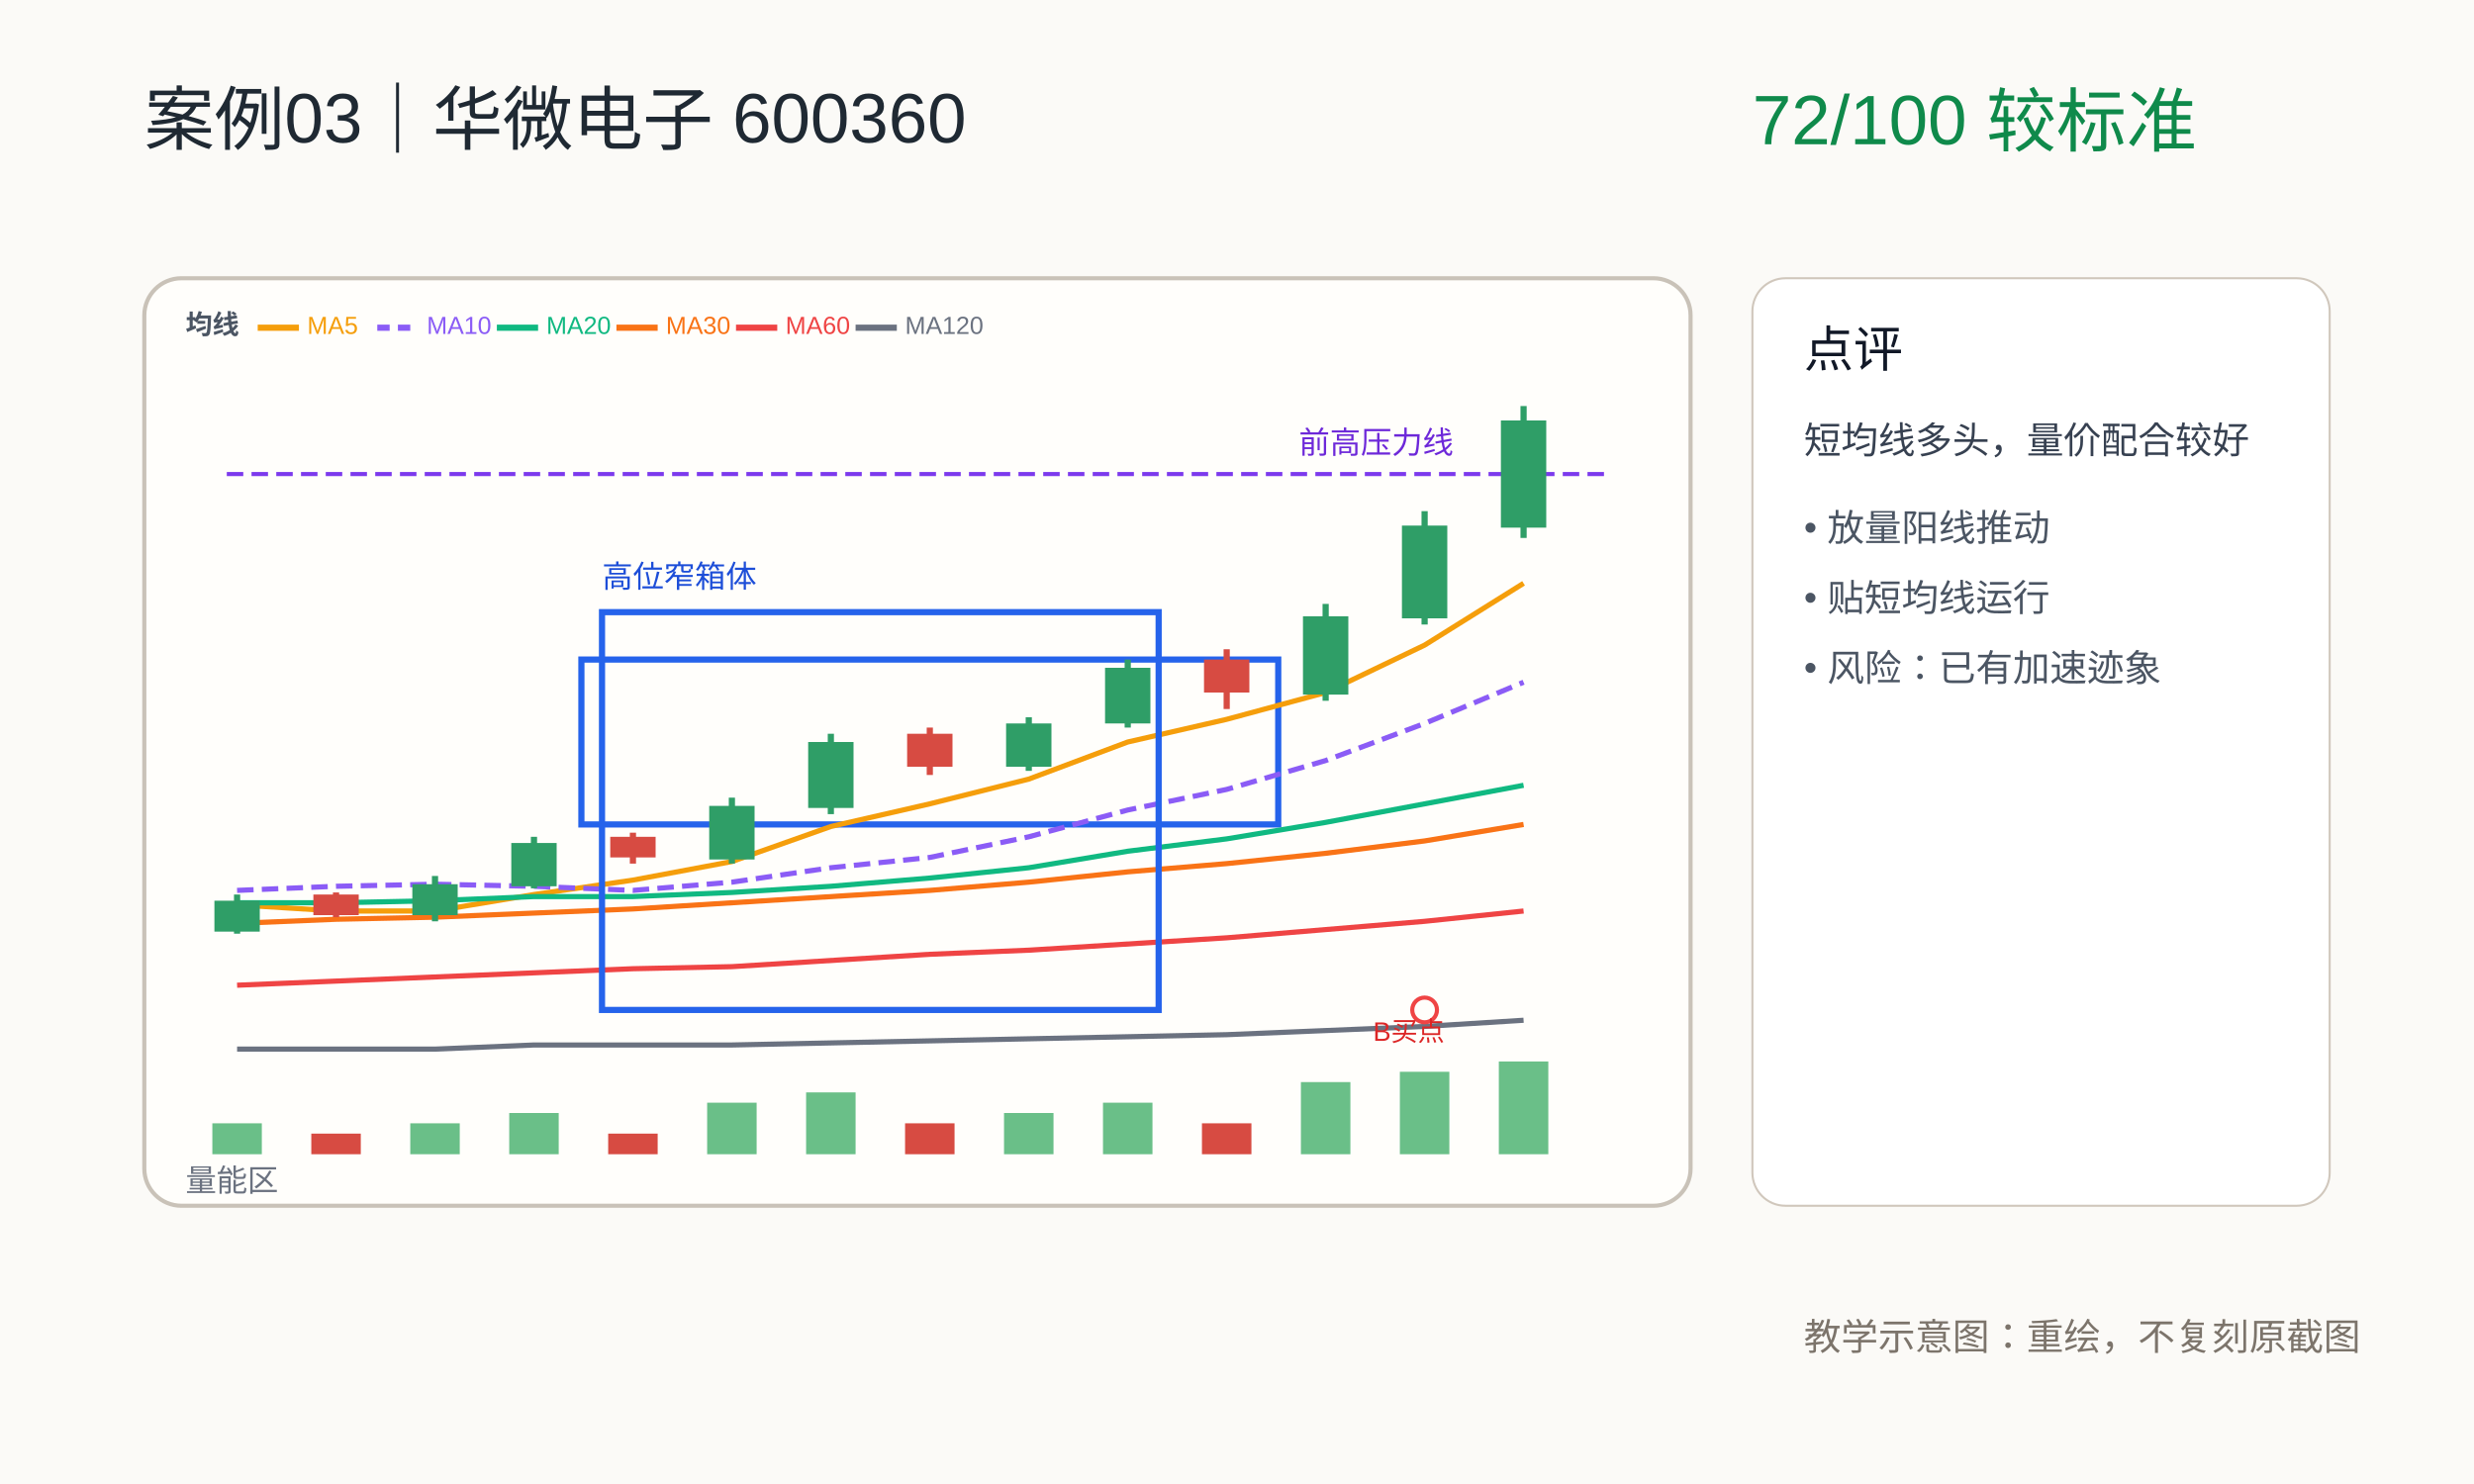
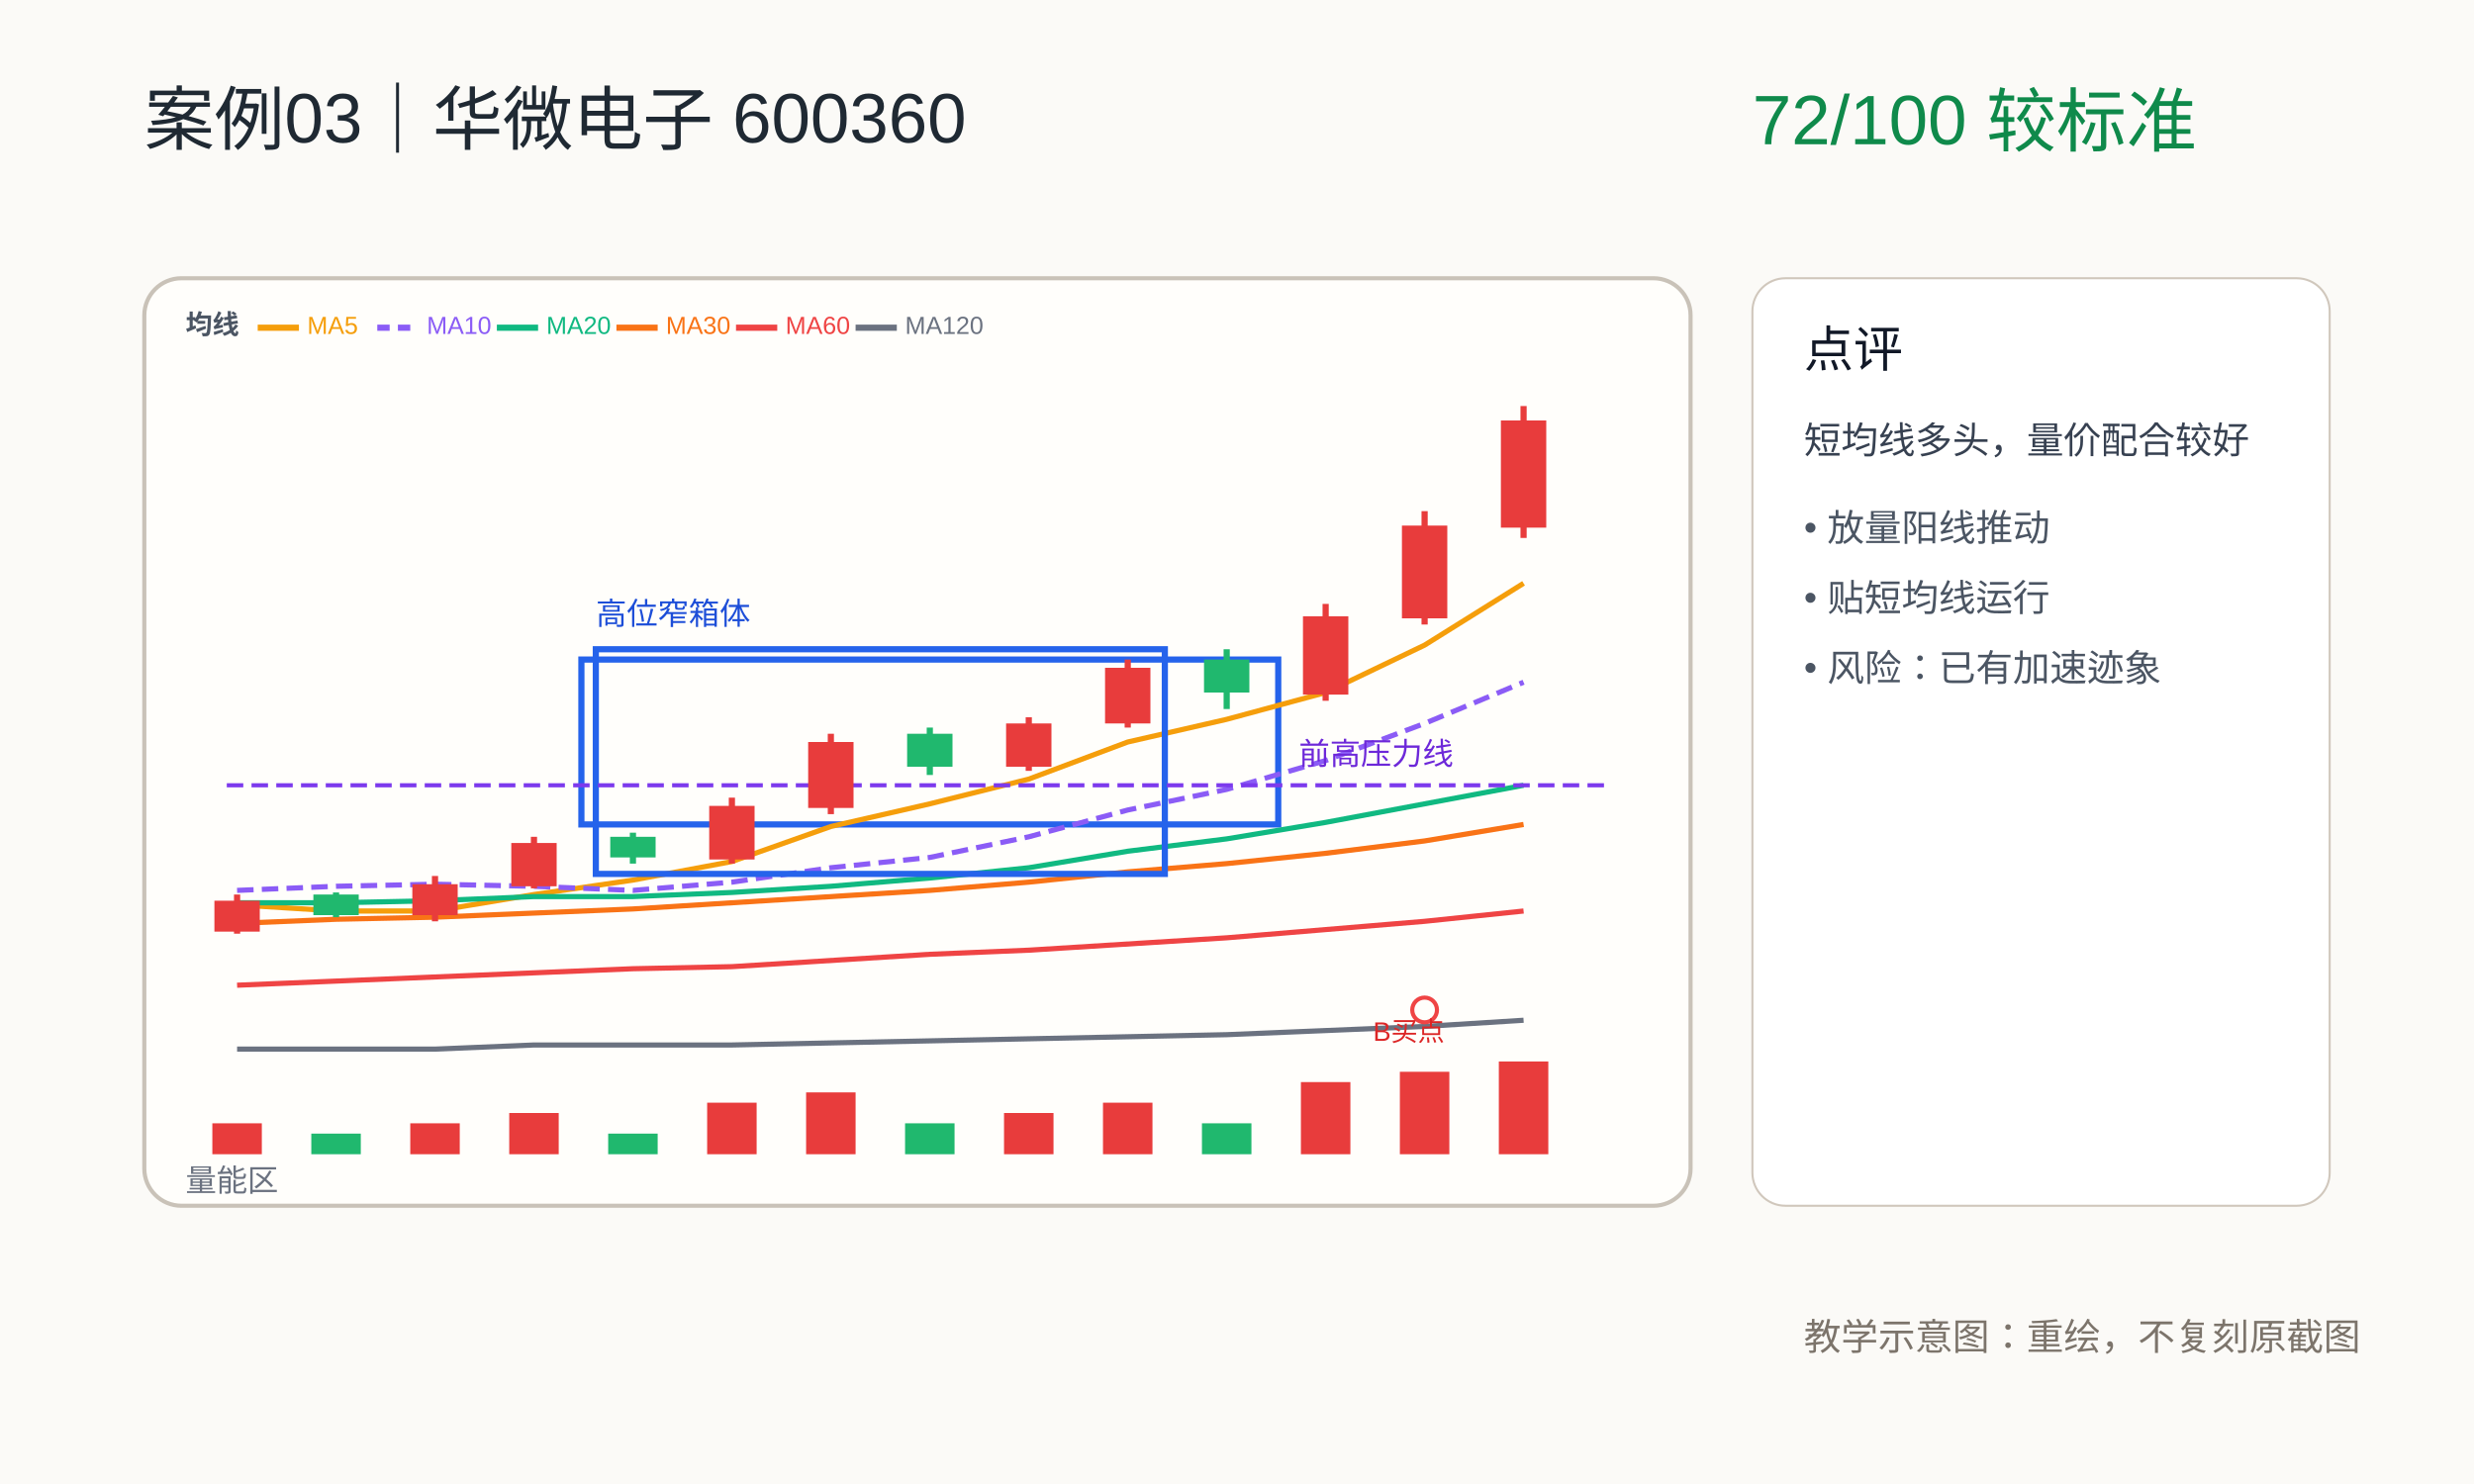
<svg xmlns="http://www.w3.org/2000/svg" width="1200" height="720" viewBox="0 0 1200 720">
  <rect width="1200" height="720" fill="#fbfaf7" />
  <rect x="70" y="135" width="750" height="450" rx="18" fill="#fffefb" stroke="#c9c2b8" stroke-width="2" />
  <text x="70" y="70" font-size="34" font-family="PingFang SC, Arial" fill="#1f2933">案例03｜华微电子 600360</text>
  <text x="850" y="70" font-size="34" font-family="PingFang SC, Arial" fill="#0f8a4b">72/100  较标准</text>
  <rect x="282" y="320" width="338" height="80" fill="none" stroke="#2563eb" stroke-width="3" />
  <text x="90" y="162" font-size="13" font-family="PingFang SC, Arial" fill="#4b5563" font-weight="bold">均线</text>
  <line x1="125" y1="159" x2="145" y2="159" stroke="#f59e0b" stroke-width="3" />
  <text x="149" y="162" font-size="12" font-family="PingFang SC, Arial" fill="#f59e0b">MA5</text>
  <line x1="183" y1="159" x2="203" y2="159" stroke="#8b5cf6" stroke-width="3" stroke-dasharray="6,4" />
  <text x="207" y="162" font-size="12" font-family="PingFang SC, Arial" fill="#8b5cf6">MA10</text>
  <line x1="241" y1="159" x2="261" y2="159" stroke="#10b981" stroke-width="3" />
  <text x="265" y="162" font-size="12" font-family="PingFang SC, Arial" fill="#10b981">MA20</text>
  <line x1="299" y1="159" x2="319" y2="159" stroke="#f97316" stroke-width="3" />
  <text x="323" y="162" font-size="12" font-family="PingFang SC, Arial" fill="#f97316">MA30</text>
  <line x1="357" y1="159" x2="377" y2="159" stroke="#ef4444" stroke-width="3" />
  <text x="381" y="162" font-size="12" font-family="PingFang SC, Arial" fill="#ef4444">MA60</text>
  <line x1="415" y1="159" x2="435" y2="159" stroke="#6b7280" stroke-width="3" />
  <text x="439" y="162" font-size="12" font-family="PingFang SC, Arial" fill="#6b7280">MA120</text>
  <polyline points="115,439 163,442 211,442 259,434 307,427 355,418 403,401 451,390 499,378 547,360 595,349 643,336 691,313 739,283" fill="none" stroke="#f59e0b" stroke-width="2.5" />
  <polyline points="115,432 163,430 211,429 259,430 307,432 355,428 403,421 451,416 499,406 547,393 595,383 643,369 691,351 739,331" fill="none" stroke="#8b5cf6" stroke-width="2.5" stroke-dasharray="8,4" />
  <polyline points="115,438 163,438 211,437 259,435 307,435 355,433 403,430 451,426 499,421 547,413 595,407 643,399 691,390 739,381" fill="none" stroke="#10b981" stroke-width="2.5" />
  <polyline points="115,448 163,446 211,445 259,443 307,441 355,438 403,435 451,432 499,428 547,423 595,419 643,414 691,408 739,400" fill="none" stroke="#f97316" stroke-width="2.5" />
  <polyline points="115,478 163,476 211,474 259,472 307,470 355,469 403,466 451,463 499,461 547,458 595,455 643,451 691,447 739,442" fill="none" stroke="#ef4444" stroke-width="2.5" />
  <polyline points="115,509 163,509 211,509 259,507 307,507 355,507 403,506 451,505 499,504 547,503 595,502 643,500 691,498 739,495" fill="none" stroke="#6b7280" stroke-width="2.5" />
-   <line x1="110" y1="230" x2="780" y2="230" stroke="#7c3aed" stroke-width="2" stroke-dasharray="8,4" />
-   <text x="630" y="220" font-size="15" font-family="PingFang SC, Arial" fill="#6d28d9">前高压力线</text>
-   <rect x="292" y="297" width="270" height="193" fill="none" stroke="#2563eb" stroke-width="3" />
-   <text x="292" y="285" font-size="15" font-family="PingFang SC, Arial" fill="#1d4ed8">高位窄箱体</text>
-   <line x1="115" y1="434" x2="115" y2="453" stroke="#2f9e67" stroke-width="3" />
-   <rect x="104" y="437" width="22" height="15" fill="#2f9e67" />
-   <line x1="163" y1="433" x2="163" y2="445" stroke="#d74b42" stroke-width="3" />
-   <rect x="152" y="434" width="22" height="10" fill="#d74b42" />
-   <line x1="211" y1="425" x2="211" y2="447" stroke="#2f9e67" stroke-width="3" />
-   <rect x="200" y="429" width="22" height="15" fill="#2f9e67" />
-   <line x1="259" y1="406" x2="259" y2="431" stroke="#2f9e67" stroke-width="3" />
-   <rect x="248" y="409" width="22" height="21" fill="#2f9e67" />
-   <line x1="307" y1="404" x2="307" y2="419" stroke="#d74b42" stroke-width="3" />
-   <rect x="296" y="406" width="22" height="10" fill="#d74b42" />
-   <line x1="355" y1="387" x2="355" y2="419" stroke="#2f9e67" stroke-width="3" />
-   <rect x="344" y="391" width="22" height="26" fill="#2f9e67" />
-   <line x1="403" y1="356" x2="403" y2="395" stroke="#2f9e67" stroke-width="3" />
-   <rect x="392" y="360" width="22" height="32" fill="#2f9e67" />
-   <line x1="451" y1="353" x2="451" y2="376" stroke="#d74b42" stroke-width="3" />
-   <rect x="440" y="356" width="22" height="16" fill="#d74b42" />
-   <line x1="499" y1="348" x2="499" y2="374" stroke="#2f9e67" stroke-width="3" />
-   <rect x="488" y="351" width="22" height="21" fill="#2f9e67" />
-   <line x1="547" y1="320" x2="547" y2="353" stroke="#2f9e67" stroke-width="3" />
-   <rect x="536" y="324" width="22" height="27" fill="#2f9e67" />
-   <line x1="595" y1="315" x2="595" y2="344" stroke="#d74b42" stroke-width="3" />
-   <rect x="584" y="320" width="22" height="16" fill="#d74b42" />
-   <line x1="643" y1="293" x2="643" y2="340" stroke="#2f9e67" stroke-width="3" />
-   <rect x="632" y="299" width="22" height="38" fill="#2f9e67" />
-   <line x1="691" y1="248" x2="691" y2="303" stroke="#2f9e67" stroke-width="3" />
-   <rect x="680" y="255" width="22" height="45" fill="#2f9e67" />
-   <line x1="739" y1="197" x2="739" y2="261" stroke="#2f9e67" stroke-width="3" />
-   <rect x="728" y="204" width="22" height="52" fill="#2f9e67" />
-   <rect x="103" y="545" width="24" height="15" fill="#6abf88" />
-   <rect x="151" y="550" width="24" height="10" fill="#d74b42" />
-   <rect x="199" y="545" width="24" height="15" fill="#6abf88" />
-   <rect x="247" y="540" width="24" height="20" fill="#6abf88" />
-   <rect x="295" y="550" width="24" height="10" fill="#d74b42" />
-   <rect x="343" y="535" width="24" height="25" fill="#6abf88" />
-   <rect x="391" y="530" width="24" height="30" fill="#6abf88" />
-   <rect x="439" y="545" width="24" height="15" fill="#d74b42" />
-   <rect x="487" y="540" width="24" height="20" fill="#6abf88" />
-   <rect x="535" y="535" width="24" height="25" fill="#6abf88" />
-   <rect x="583" y="545" width="24" height="15" fill="#d74b42" />
-   <rect x="631" y="525" width="24" height="35" fill="#6abf88" />
-   <rect x="679" y="520" width="24" height="40" fill="#6abf88" />
-   <rect x="727" y="515" width="24" height="45" fill="#6abf88" />
+   <rect x="289" y="315" width="276" height="109" fill="none" stroke="#2563eb" stroke-width="3" />
+   <text x="289" y="303" font-size="15" font-family="PingFang SC, Arial" fill="#1d4ed8">高位窄箱体</text>
+   <line x1="110" y1="381" x2="780" y2="381" stroke="#7c3aed" stroke-width="2" stroke-dasharray="8,4" />
+   <text x="630" y="371" font-size="15" font-family="PingFang SC, Arial" fill="#6d28d9">前高压力线</text>
+   <line x1="115" y1="434" x2="115" y2="453" stroke="#e83c3c" stroke-width="3" />
+   <rect x="104" y="437" width="22" height="15" fill="#e83c3c" />
+   <line x1="163" y1="433" x2="163" y2="445" stroke="#20b86e" stroke-width="3" />
+   <rect x="152" y="434" width="22" height="10" fill="#20b86e" />
+   <line x1="211" y1="425" x2="211" y2="447" stroke="#e83c3c" stroke-width="3" />
+   <rect x="200" y="429" width="22" height="15" fill="#e83c3c" />
+   <line x1="259" y1="406" x2="259" y2="431" stroke="#e83c3c" stroke-width="3" />
+   <rect x="248" y="409" width="22" height="21" fill="#e83c3c" />
+   <line x1="307" y1="404" x2="307" y2="419" stroke="#20b86e" stroke-width="3" />
+   <rect x="296" y="406" width="22" height="10" fill="#20b86e" />
+   <line x1="355" y1="387" x2="355" y2="419" stroke="#e83c3c" stroke-width="3" />
+   <rect x="344" y="391" width="22" height="26" fill="#e83c3c" />
+   <line x1="403" y1="356" x2="403" y2="395" stroke="#e83c3c" stroke-width="3" />
+   <rect x="392" y="360" width="22" height="32" fill="#e83c3c" />
+   <line x1="451" y1="353" x2="451" y2="376" stroke="#20b86e" stroke-width="3" />
+   <rect x="440" y="356" width="22" height="16" fill="#20b86e" />
+   <line x1="499" y1="348" x2="499" y2="374" stroke="#e83c3c" stroke-width="3" />
+   <rect x="488" y="351" width="22" height="21" fill="#e83c3c" />
+   <line x1="547" y1="320" x2="547" y2="353" stroke="#e83c3c" stroke-width="3" />
+   <rect x="536" y="324" width="22" height="27" fill="#e83c3c" />
+   <line x1="595" y1="315" x2="595" y2="344" stroke="#20b86e" stroke-width="3" />
+   <rect x="584" y="320" width="22" height="16" fill="#20b86e" />
+   <line x1="643" y1="293" x2="643" y2="340" stroke="#e83c3c" stroke-width="3" />
+   <rect x="632" y="299" width="22" height="38" fill="#e83c3c" />
+   <line x1="691" y1="248" x2="691" y2="303" stroke="#e83c3c" stroke-width="3" />
+   <rect x="680" y="255" width="22" height="45" fill="#e83c3c" />
+   <line x1="739" y1="197" x2="739" y2="261" stroke="#e83c3c" stroke-width="3" />
+   <rect x="728" y="204" width="22" height="52" fill="#e83c3c" />
+   <rect x="103" y="545" width="24" height="15" fill="#e83c3c" />
+   <rect x="151" y="550" width="24" height="10" fill="#20b86e" />
+   <rect x="199" y="545" width="24" height="15" fill="#e83c3c" />
+   <rect x="247" y="540" width="24" height="20" fill="#e83c3c" />
+   <rect x="295" y="550" width="24" height="10" fill="#20b86e" />
+   <rect x="343" y="535" width="24" height="25" fill="#e83c3c" />
+   <rect x="391" y="530" width="24" height="30" fill="#e83c3c" />
+   <rect x="439" y="545" width="24" height="15" fill="#20b86e" />
+   <rect x="487" y="540" width="24" height="20" fill="#e83c3c" />
+   <rect x="535" y="535" width="24" height="25" fill="#e83c3c" />
+   <rect x="583" y="545" width="24" height="15" fill="#20b86e" />
+   <rect x="631" y="525" width="24" height="35" fill="#e83c3c" />
+   <rect x="679" y="520" width="24" height="40" fill="#e83c3c" />
+   <rect x="727" y="515" width="24" height="45" fill="#e83c3c" />
  <text x="90" y="578" font-size="15" font-family="PingFang SC, Arial" fill="#6b7280">量能区</text>
  <circle cx="691" cy="490" r="6" fill="none" stroke="#ef4444" stroke-width="2" />
  <text x="666" y="505" font-size="13" font-family="PingFang SC, Arial" fill="#dc2626">B买点</text>
  <rect x="850" y="135" width="280" height="450" rx="16" fill="#ffffff" stroke="#d0c7bc" />
  <text x="875" y="178" font-size="24" font-family="PingFang SC, Arial" fill="#111827">点评</text>
  <text x="875" y="220" font-size="18" font-family="PingFang SC, Arial" fill="#374151">短均线多头，量价配合较好</text>
  <text x="875" y="262" font-size="18" font-family="PingFang SC, Arial" fill="#4b5563">• 放量阳线推动</text>
  <text x="875" y="296" font-size="18" font-family="PingFang SC, Arial" fill="#4b5563">• 贴短均线运行</text>
  <text x="875" y="330" font-size="18" font-family="PingFang SC, Arial" fill="#4b5563">• 风险：已有加速迹象</text>
  <text x="875" y="655" font-size="18" font-family="PingFang SC, Arial" fill="#7c746b">教学示意图：重绘，不复刻原截图</text>
</svg>
